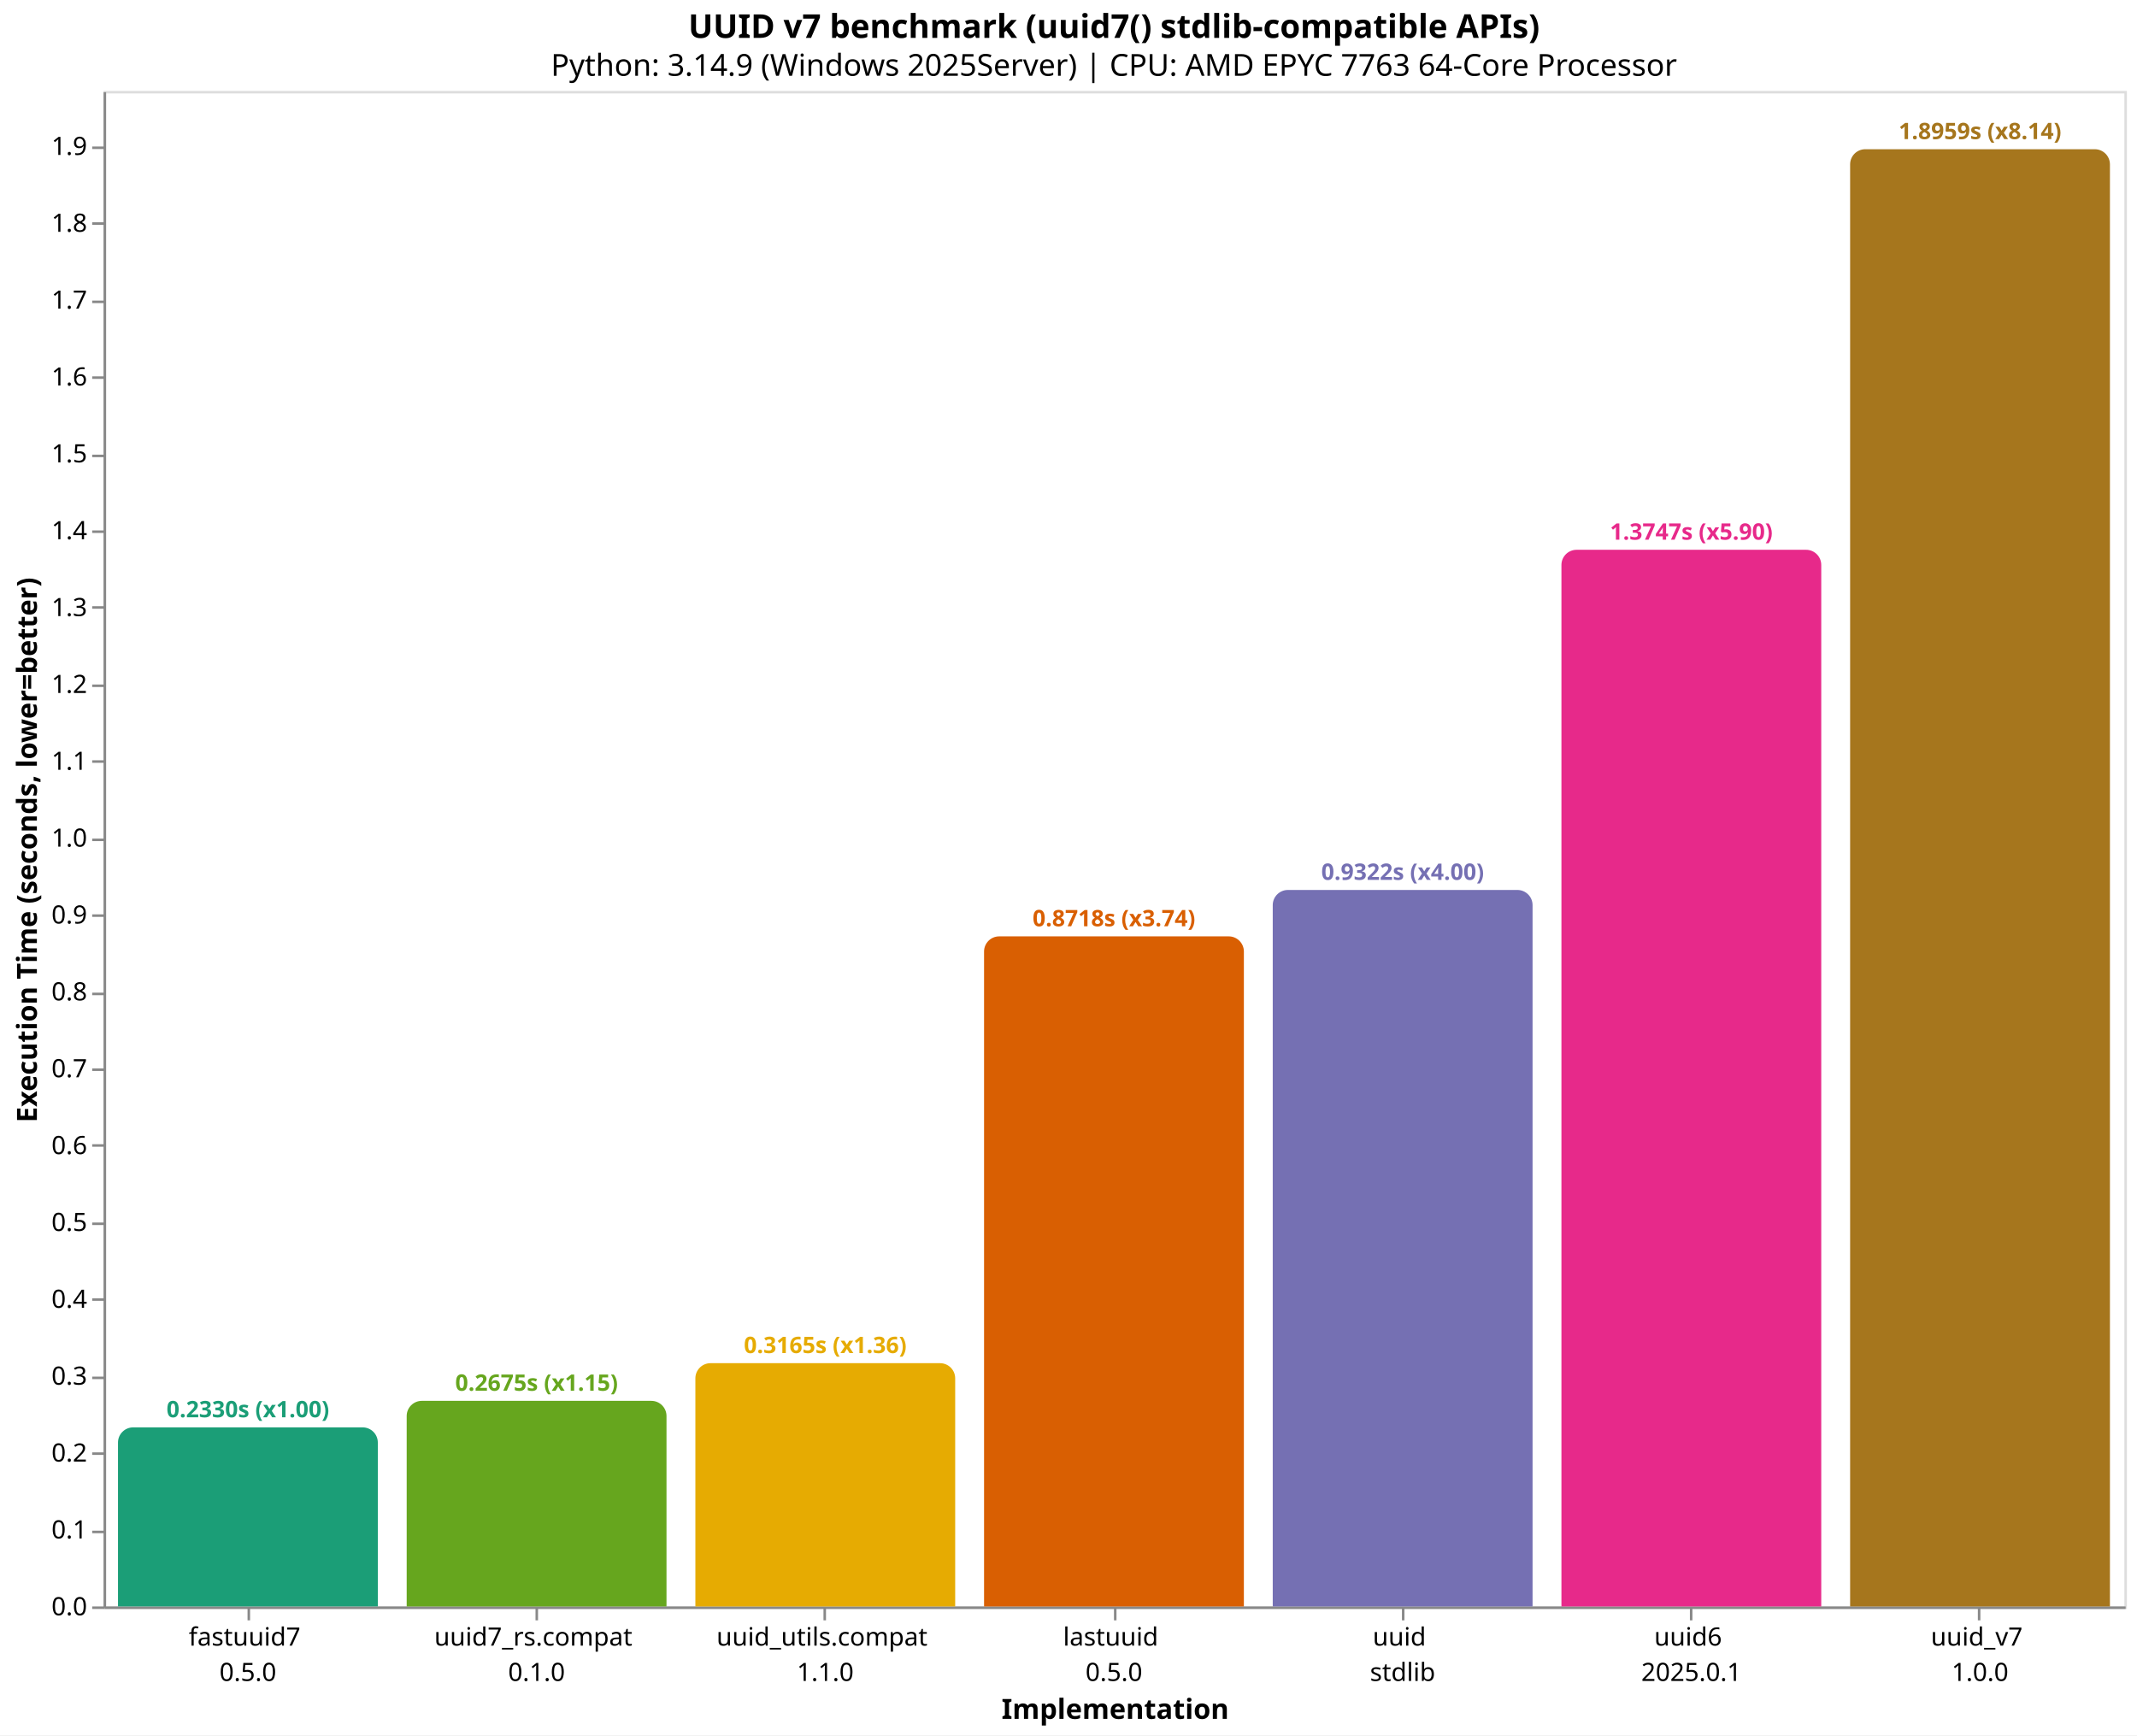
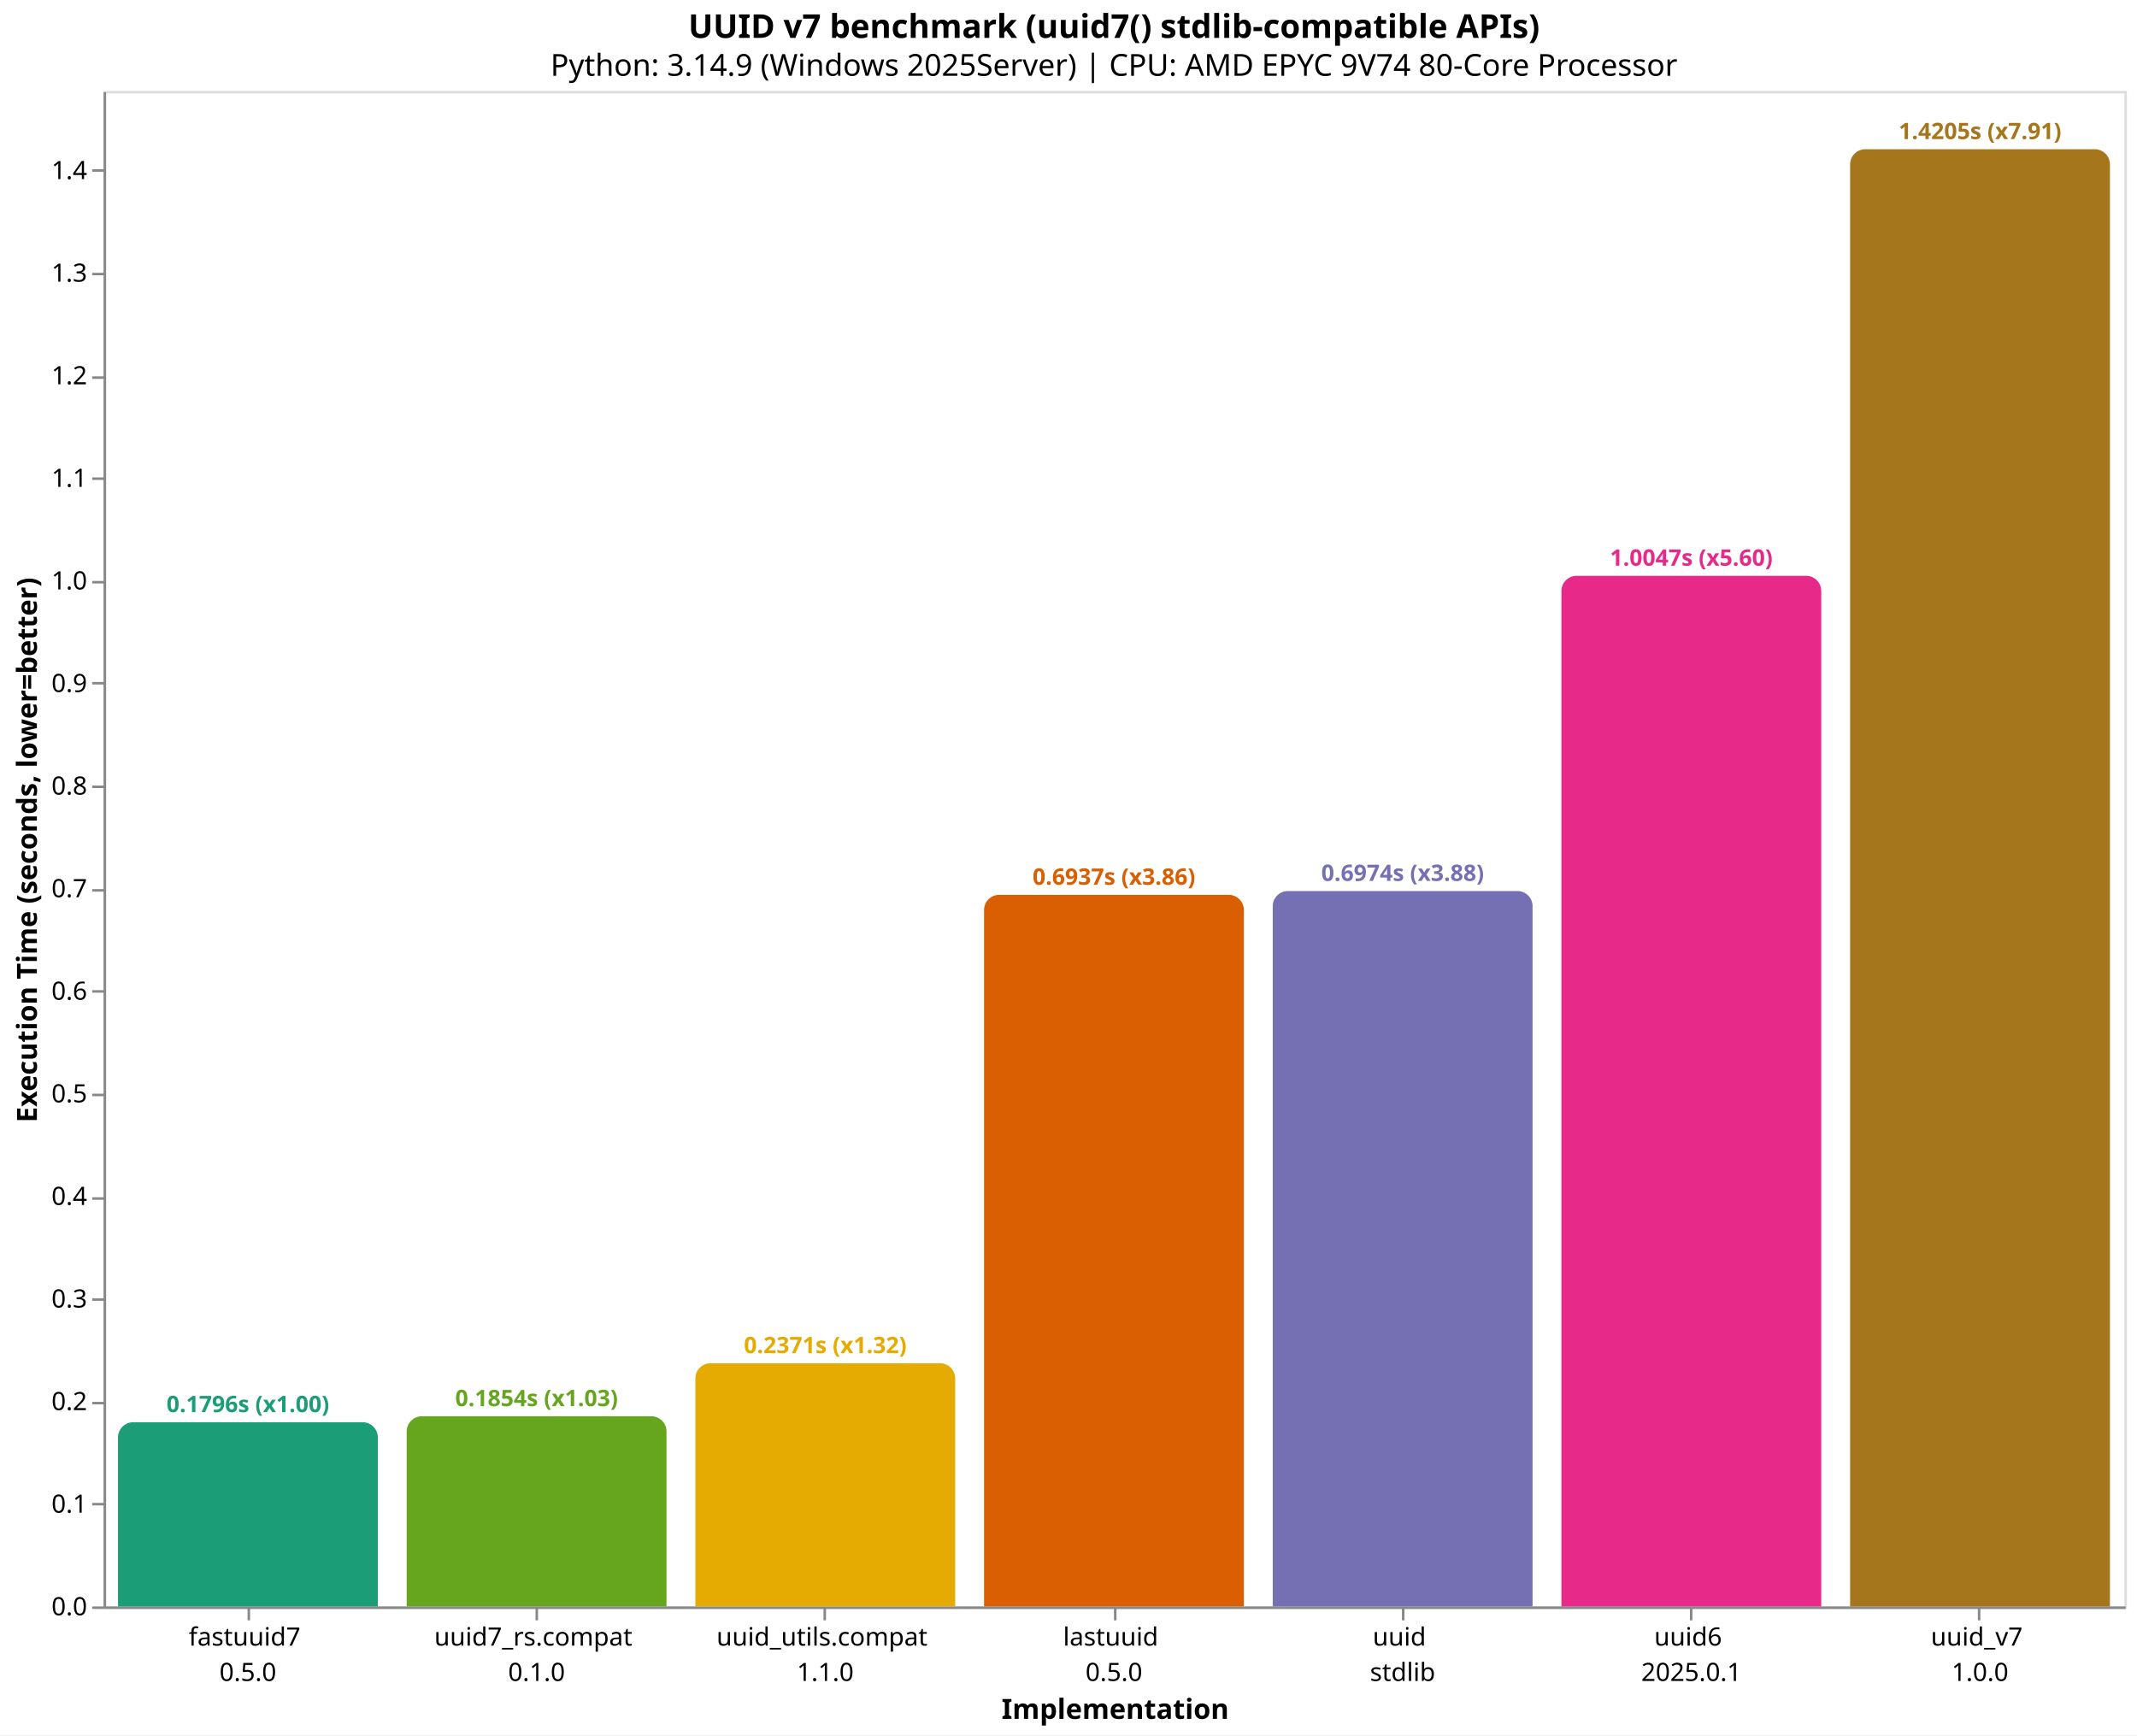
<svg xmlns="http://www.w3.org/2000/svg" version="1.1" class="marks" width="846" height="687" viewBox="0 0 846 687">
  <rect width="846" height="687" fill="white" />
  <g fill="none" stroke-miterlimit="10" transform="translate(41,36)">
    <g class="mark-group role-frame root" role="graphics-object" aria-roledescription="group mark container">
      <g transform="translate(0,0)">
        <path class="background" aria-hidden="true" d="M0.5,0.5h800v600h-800Z" stroke="#ddd" />
        <g>
          <g class="mark-group role-axis" role="graphics-symbol" aria-roledescription="axis" aria-label="X-axis titled 'Implementation' for a discrete scale with 7 values: fastuuid7&#10;0.5.0, uuid7_rs.compat&#10;0.1.0, uuid_utils.compat&#10;1.1.0, lastuuid&#10;0.5.0, uuid&#10;stdlib, uuid6&#10;2025.0.1, uuid_v7&#10;1.0.0">
            <g transform="translate(0.5,600.5)">
              <path class="background" aria-hidden="true" d="M0,0h0v0h0Z" pointer-events="none" />
              <g>
                <g class="mark-rule role-axis-tick" pointer-events="none">
                  <line transform="translate(57,0)" x2="0" y2="5" stroke="#888" stroke-width="1" opacity="1" />
                  <line transform="translate(171,0)" x2="0" y2="5" stroke="#888" stroke-width="1" opacity="1" />
                  <line transform="translate(285,0)" x2="0" y2="5" stroke="#888" stroke-width="1" opacity="1" />
                  <line transform="translate(400,0)" x2="0" y2="5" stroke="#888" stroke-width="1" opacity="1" />
                  <line transform="translate(514,0)" x2="0" y2="5" stroke="#888" stroke-width="1" opacity="1" />
                  <line transform="translate(628,0)" x2="0" y2="5" stroke="#888" stroke-width="1" opacity="1" />
                  <line transform="translate(742,0)" x2="0" y2="5" stroke="#888" stroke-width="1" opacity="1" />
                </g>
                <g class="mark-text role-axis-label" pointer-events="none">
                  <text text-anchor="middle" transform="translate(56.64286,15)" font-family="sans-serif" font-size="10px" fill="#000" opacity="1">
                    <tspan>fastuuid7</tspan>
                    <tspan x="0" dy="14">0.5.0</tspan>
                  </text>
                  <text text-anchor="middle" transform="translate(170.9286,15)" font-family="sans-serif" font-size="10px" fill="#000" opacity="1">
                    <tspan>uuid7_rs.compat</tspan>
                    <tspan x="0" dy="14">0.1.0</tspan>
                  </text>
                  <text text-anchor="middle" transform="translate(285.2143,15)" font-family="sans-serif" font-size="10px" fill="#000" opacity="1">
                    <tspan>uuid_utils.compat</tspan>
                    <tspan x="0" dy="14">1.1.0</tspan>
                  </text>
                  <text text-anchor="middle" transform="translate(399.5,15)" font-family="sans-serif" font-size="10px" fill="#000" opacity="1">
                    <tspan>lastuuid</tspan>
                    <tspan x="0" dy="14">0.5.0</tspan>
                  </text>
                  <text text-anchor="middle" transform="translate(513.7857,15)" font-family="sans-serif" font-size="10px" fill="#000" opacity="1">
                    <tspan>uuid</tspan>
                    <tspan x="0" dy="14">stdlib</tspan>
                  </text>
                  <text text-anchor="middle" transform="translate(628.0714,15)" font-family="sans-serif" font-size="10px" fill="#000" opacity="1">
                    <tspan>uuid6</tspan>
                    <tspan x="0" dy="14">2025.0.1</tspan>
                  </text>
                  <text text-anchor="middle" transform="translate(742.3571,15)" font-family="sans-serif" font-size="10px" fill="#000" opacity="1">
                    <tspan>uuid_v7</tspan>
                    <tspan x="0" dy="14">1.0.0</tspan>
                  </text>
                </g>
                <g class="mark-rule role-axis-domain" pointer-events="none">
                  <line transform="translate(0,0)" x2="800" y2="0" stroke="#888" stroke-width="1" opacity="1" />
                </g>
                <g class="mark-text role-axis-title" pointer-events="none">
                  <text text-anchor="middle" transform="translate(400,44)" font-family="sans-serif" font-size="11px" font-weight="bold" fill="#000" opacity="1">Implementation</text>
                </g>
              </g>
              <path class="foreground" aria-hidden="true" d="" pointer-events="none" display="none" />
            </g>
          </g>
-           <g class="mark-group role-axis" role="graphics-symbol" aria-roledescription="axis" aria-label="Y-axis titled 'Execution Time (seconds, lower=better)' for a linear scale with values from 0.0 to 2.0">
+           <g class="mark-group role-axis" role="graphics-symbol" aria-roledescription="axis" aria-label="Y-axis titled 'Execution Time (seconds, lower=better)' for a linear scale with values from 0.0 to 1.5">
            <g transform="translate(0.5,0.5)">
              <path class="background" aria-hidden="true" d="M0,0h0v0h0Z" pointer-events="none" />
              <g>
                <g class="mark-rule role-axis-tick" pointer-events="none">
                  <line transform="translate(0,600)" x2="-5" y2="0" stroke="#888" stroke-width="1" opacity="1" />
-                   <line transform="translate(0,570)" x2="-5" y2="0" stroke="#888" stroke-width="1" opacity="1" />
-                   <line transform="translate(0,539)" x2="-5" y2="0" stroke="#888" stroke-width="1" opacity="1" />
-                   <line transform="translate(0,509)" x2="-5" y2="0" stroke="#888" stroke-width="1" opacity="1" />
+                   <line transform="translate(0,559)" x2="-5" y2="0" stroke="#888" stroke-width="1" opacity="1" />
+                   <line transform="translate(0,519)" x2="-5" y2="0" stroke="#888" stroke-width="1" opacity="1" />
                  <line transform="translate(0,478)" x2="-5" y2="0" stroke="#888" stroke-width="1" opacity="1" />
-                   <line transform="translate(0,448)" x2="-5" y2="0" stroke="#888" stroke-width="1" opacity="1" />
-                   <line transform="translate(0,417)" x2="-5" y2="0" stroke="#888" stroke-width="1" opacity="1" />
-                   <line transform="translate(0,387)" x2="-5" y2="0" stroke="#888" stroke-width="1" opacity="1" />
-                   <line transform="translate(0,357)" x2="-5" y2="0" stroke="#888" stroke-width="1" opacity="1" />
-                   <line transform="translate(0,326)" x2="-5" y2="0" stroke="#888" stroke-width="1" opacity="1" />
-                   <line transform="translate(0,296)" x2="-5" y2="0" stroke="#888" stroke-width="1" opacity="1" />
-                   <line transform="translate(0,265)" x2="-5" y2="0" stroke="#888" stroke-width="1" opacity="1" />
-                   <line transform="translate(0,235)" x2="-5" y2="0" stroke="#888" stroke-width="1" opacity="1" />
-                   <line transform="translate(0,204)" x2="-5" y2="0" stroke="#888" stroke-width="1" opacity="1" />
-                   <line transform="translate(0,174)" x2="-5" y2="0" stroke="#888" stroke-width="1" opacity="1" />
-                   <line transform="translate(0,144)" x2="-5" y2="0" stroke="#888" stroke-width="1" opacity="1" />
+                   <line transform="translate(0,438)" x2="-5" y2="0" stroke="#888" stroke-width="1" opacity="1" />
+                   <line transform="translate(0,397)" x2="-5" y2="0" stroke="#888" stroke-width="1" opacity="1" />
+                   <line transform="translate(0,356)" x2="-5" y2="0" stroke="#888" stroke-width="1" opacity="1" />
+                   <line transform="translate(0,316)" x2="-5" y2="0" stroke="#888" stroke-width="1" opacity="1" />
+                   <line transform="translate(0,275)" x2="-5" y2="0" stroke="#888" stroke-width="1" opacity="1" />
+                   <line transform="translate(0,234)" x2="-5" y2="0" stroke="#888" stroke-width="1" opacity="1" />
+                   <line transform="translate(0,194)" x2="-5" y2="0" stroke="#888" stroke-width="1" opacity="1" />
+                   <line transform="translate(0,153)" x2="-5" y2="0" stroke="#888" stroke-width="1" opacity="1" />
                  <line transform="translate(0,113)" x2="-5" y2="0" stroke="#888" stroke-width="1" opacity="1" />
-                   <line transform="translate(0,83)" x2="-5" y2="0" stroke="#888" stroke-width="1" opacity="1" />
-                   <line transform="translate(0,52)" x2="-5" y2="0" stroke="#888" stroke-width="1" opacity="1" />
-                   <line transform="translate(0,22)" x2="-5" y2="0" stroke="#888" stroke-width="1" opacity="1" />
+                   <line transform="translate(0,72)" x2="-5" y2="0" stroke="#888" stroke-width="1" opacity="1" />
+                   <line transform="translate(0,31)" x2="-5" y2="0" stroke="#888" stroke-width="1" opacity="1" />
                </g>
                <g class="mark-text role-axis-label" pointer-events="none">
                  <text text-anchor="end" transform="translate(-7,603)" font-family="sans-serif" font-size="10px" fill="#000" opacity="1">0.0</text>
-                   <text text-anchor="end" transform="translate(-7,572.5701)" font-family="sans-serif" font-size="10px" fill="#000" opacity="1">0.1</text>
-                   <text text-anchor="end" transform="translate(-7,542.1403)" font-family="sans-serif" font-size="10px" fill="#000" opacity="1">0.2</text>
-                   <text text-anchor="end" transform="translate(-7,511.7104)" font-family="sans-serif" font-size="10px" fill="#000" opacity="1">0.3</text>
-                   <text text-anchor="end" transform="translate(-7,481.2806)" font-family="sans-serif" font-size="10px" fill="#000" opacity="1">0.4</text>
-                   <text text-anchor="end" transform="translate(-7,450.8507)" font-family="sans-serif" font-size="10px" fill="#000" opacity="1">0.5</text>
-                   <text text-anchor="end" transform="translate(-7,420.4209)" font-family="sans-serif" font-size="10px" fill="#000" opacity="1">0.6</text>
-                   <text text-anchor="end" transform="translate(-7,389.991)" font-family="sans-serif" font-size="10px" fill="#000" opacity="1">0.7</text>
-                   <text text-anchor="end" transform="translate(-7,359.5612)" font-family="sans-serif" font-size="10px" fill="#000" opacity="1">0.8</text>
-                   <text text-anchor="end" transform="translate(-7,329.1313)" font-family="sans-serif" font-size="10px" fill="#000" opacity="1">0.9</text>
-                   <text text-anchor="end" transform="translate(-7,298.7015)" font-family="sans-serif" font-size="10px" fill="#000" opacity="1">1.0</text>
-                   <text text-anchor="end" transform="translate(-7,268.2716)" font-family="sans-serif" font-size="10px" fill="#000" opacity="1">1.1</text>
-                   <text text-anchor="end" transform="translate(-7,237.8418)" font-family="sans-serif" font-size="10px" fill="#000" opacity="1">1.2</text>
-                   <text text-anchor="end" transform="translate(-7,207.4119)" font-family="sans-serif" font-size="10px" fill="#000" opacity="1">1.3</text>
-                   <text text-anchor="end" transform="translate(-7,176.9821)" font-family="sans-serif" font-size="10px" fill="#000" opacity="1">1.4</text>
-                   <text text-anchor="end" transform="translate(-7,146.5522)" font-family="sans-serif" font-size="10px" fill="#000" opacity="1">1.5</text>
-                   <text text-anchor="end" transform="translate(-7,116.1224)" font-family="sans-serif" font-size="10px" fill="#000" opacity="1">1.6</text>
-                   <text text-anchor="end" transform="translate(-7,85.6925)" font-family="sans-serif" font-size="10px" fill="#000" opacity="1">1.7</text>
-                   <text text-anchor="end" transform="translate(-7,55.26265)" font-family="sans-serif" font-size="10px" fill="#000" opacity="1">1.8</text>
-                   <text text-anchor="end" transform="translate(-7,24.8328)" font-family="sans-serif" font-size="10px" fill="#000" opacity="1">1.9</text>
+                   <text text-anchor="end" transform="translate(-7,562.3863)" font-family="sans-serif" font-size="10px" fill="#000" opacity="1">0.1</text>
+                   <text text-anchor="end" transform="translate(-7,521.7727)" font-family="sans-serif" font-size="10px" fill="#000" opacity="1">0.2</text>
+                   <text text-anchor="end" transform="translate(-7,481.159)" font-family="sans-serif" font-size="10px" fill="#000" opacity="1">0.3</text>
+                   <text text-anchor="end" transform="translate(-7,440.5454)" font-family="sans-serif" font-size="10px" fill="#000" opacity="1">0.4</text>
+                   <text text-anchor="end" transform="translate(-7,399.9317)" font-family="sans-serif" font-size="10px" fill="#000" opacity="1">0.5</text>
+                   <text text-anchor="end" transform="translate(-7,359.3181)" font-family="sans-serif" font-size="10px" fill="#000" opacity="1">0.6</text>
+                   <text text-anchor="end" transform="translate(-7,318.7044)" font-family="sans-serif" font-size="10px" fill="#000" opacity="1">0.7</text>
+                   <text text-anchor="end" transform="translate(-7,278.0908)" font-family="sans-serif" font-size="10px" fill="#000" opacity="1">0.8</text>
+                   <text text-anchor="end" transform="translate(-7,237.4771)" font-family="sans-serif" font-size="10px" fill="#000" opacity="1">0.9</text>
+                   <text text-anchor="end" transform="translate(-7,196.8635)" font-family="sans-serif" font-size="10px" fill="#000" opacity="1">1.0</text>
+                   <text text-anchor="end" transform="translate(-7,156.2498)" font-family="sans-serif" font-size="10px" fill="#000" opacity="1">1.1</text>
+                   <text text-anchor="end" transform="translate(-7,115.6362)" font-family="sans-serif" font-size="10px" fill="#000" opacity="1">1.2</text>
+                   <text text-anchor="end" transform="translate(-7,75.02255)" font-family="sans-serif" font-size="10px" fill="#000" opacity="1">1.3</text>
+                   <text text-anchor="end" transform="translate(-7,34.40889)" font-family="sans-serif" font-size="10px" fill="#000" opacity="1">1.4</text>
                </g>
                <g class="mark-rule role-axis-domain" pointer-events="none">
                  <line transform="translate(0,600)" x2="0" y2="-600" stroke="#888" stroke-width="1" opacity="1" />
                </g>
                <g class="mark-text role-axis-title" pointer-events="none">
                  <text text-anchor="middle" transform="translate(-24.90137,300) rotate(-90) translate(0,-2)" font-family="sans-serif" font-size="11px" font-weight="bold" fill="#000" opacity="1">Execution Time (seconds, lower=better)</text>
                </g>
              </g>
              <path class="foreground" aria-hidden="true" d="" pointer-events="none" display="none" />
            </g>
          </g>
          <g class="mark-group role-scope" role="graphics-object" aria-roledescription="group mark container">
-             <g transform="translate(5.714286,529.1046)">
-               <path class="background" aria-hidden="true" d="M6,0L96.857,0C100.169,0,102.857,2.689,102.857,6L102.857,70.895C102.857,70.895,102.857,70.895,102.857,70.895L0,70.895C0,70.895,0,70.895,0,70.895L0,6C0,2.689,2.689,0,6,0Z" />
+             <g transform="translate(5.714286,527.0721)">
+               <path class="background" aria-hidden="true" d="M6,0L96.857,0C100.169,0,102.857,2.689,102.857,6L102.857,72.928C102.857,72.928,102.857,72.928,102.857,72.928L0,72.928C0,72.928,0,72.928,0,72.928L0,6C0,2.689,2.689,0,6,0Z" />
              <g clip-path="url(#clip10)">
                <g class="mark-group role-scope" role="graphics-object" aria-roledescription="group mark container">
-                   <g transform="translate(0,-529.1046)">
-                     <path class="background" aria-hidden="true" d="M0,0h102.857v0h-102.857Z" />
-                     <g>
-                       <g class="mark-rect role-mark layer_0_marks" role="graphics-object" aria-roledescription="rect mark container">
-                         <path aria-label="Implementation: fastuuid7&#10;0.5.0; Execution Time (seconds, lower=better): 0.2329798; implementation: fastuuid7; Execution Time (s): 0.2330; Slowdown: 1.00" role="graphics-symbol" aria-roledescription="bar" d="M0,529.105h102.857v70.895h-102.857Z" fill="#1b9e77" />
-                       </g>
-                     </g>
-                     <path class="foreground" aria-hidden="true" d="" display="none" />
-                   </g>
-                 </g>
-               </g>
-               <path class="foreground" aria-hidden="true" d="" display="none" />
-             </g>
-             <g transform="translate(120,518.6035)">
-               <path class="background" aria-hidden="true" d="M6,0L96.857,0C100.169,0,102.857,2.689,102.857,6L102.857,81.397C102.857,81.397,102.857,81.397,102.857,81.397L0,81.397C0,81.397,0,81.397,0,81.397L0,6C0,2.689,2.689,0,6,0Z" />
+                   <g transform="translate(0,-527.0721)">
+                     <path class="background" aria-hidden="true" d="M0,0h102.857v0h-102.857Z" />
+                     <g>
+                       <g class="mark-rect role-mark layer_0_marks" role="graphics-object" aria-roledescription="rect mark container">
+                         <path aria-label="Implementation: fastuuid7&#10;0.5.0; Execution Time (seconds, lower=better): 0.1795649; implementation: fastuuid7; Execution Time (s): 0.1796; Slowdown: 1.00" role="graphics-symbol" aria-roledescription="bar" d="M0,527.072h102.857v72.928h-102.857Z" fill="#1b9e77" />
+                       </g>
+                     </g>
+                     <path class="foreground" aria-hidden="true" d="" display="none" />
+                   </g>
+                 </g>
+               </g>
+               <path class="foreground" aria-hidden="true" d="" display="none" />
+             </g>
+             <g transform="translate(120,524.7033)">
+               <path class="background" aria-hidden="true" d="M6,0L96.857,0C100.169,0,102.857,2.689,102.857,6L102.857,75.297C102.857,75.297,102.857,75.297,102.857,75.297L0,75.297C0,75.297,0,75.297,0,75.297L0,6C0,2.689,2.689,0,6,0Z" />
              <g clip-path="url(#clip11)">
                <g class="mark-group role-scope" role="graphics-object" aria-roledescription="group mark container">
-                   <g transform="translate(0,-518.6035)">
-                     <path class="background" aria-hidden="true" d="M0,0h102.857v0h-102.857Z" />
-                     <g>
-                       <g class="mark-rect role-mark layer_0_marks" role="graphics-object" aria-roledescription="rect mark container">
-                         <path aria-label="Implementation: uuid7_rs.compat&#10;0.1.0; Execution Time (seconds, lower=better): 0.267489; implementation: uuid7_rs.compat; Execution Time (s): 0.2675; Slowdown: 1.15" role="graphics-symbol" aria-roledescription="bar" d="M0,518.603h102.857v81.397h-102.857Z" fill="#66a61e" />
-                       </g>
-                     </g>
-                     <path class="foreground" aria-hidden="true" d="" display="none" />
-                   </g>
-                 </g>
-               </g>
-               <path class="foreground" aria-hidden="true" d="" display="none" />
-             </g>
-             <g transform="translate(234.2857,503.6878)">
-               <path class="background" aria-hidden="true" d="M6,0L96.857,0C100.169,0,102.857,2.689,102.857,6L102.857,96.312C102.857,96.312,102.857,96.312,102.857,96.312L0,96.312C0,96.312,0,96.312,0,96.312L0,6C0,2.689,2.689,0,6,0Z" />
+                   <g transform="translate(0,-524.7033)">
+                     <path class="background" aria-hidden="true" d="M0,0h102.857v0h-102.857Z" />
+                     <g>
+                       <g class="mark-rect role-mark layer_0_marks" role="graphics-object" aria-roledescription="rect mark container">
+                         <path aria-label="Implementation: uuid7_rs.compat&#10;0.1.0; Execution Time (seconds, lower=better): 0.1853975; implementation: uuid7_rs.compat; Execution Time (s): 0.1854; Slowdown: 1.03" role="graphics-symbol" aria-roledescription="bar" d="M0,524.703h102.857v75.297h-102.857Z" fill="#66a61e" />
+                       </g>
+                     </g>
+                     <path class="foreground" aria-hidden="true" d="" display="none" />
+                   </g>
+                 </g>
+               </g>
+               <path class="foreground" aria-hidden="true" d="" display="none" />
+             </g>
+             <g transform="translate(234.2857,503.7161)">
+               <path class="background" aria-hidden="true" d="M6,0L96.857,0C100.169,0,102.857,2.689,102.857,6L102.857,96.284C102.857,96.284,102.857,96.284,102.857,96.284L0,96.284C0,96.284,0,96.284,0,96.284L0,6C0,2.689,2.689,0,6,0Z" />
              <g clip-path="url(#clip12)">
                <g class="mark-group role-scope" role="graphics-object" aria-roledescription="group mark container">
-                   <g transform="translate(0,-503.6878)">
-                     <path class="background" aria-hidden="true" d="M0,0h102.857v0h-102.857Z" />
-                     <g>
-                       <g class="mark-rect role-mark layer_0_marks" role="graphics-object" aria-roledescription="rect mark container">
-                         <path aria-label="Implementation: uuid_utils.compat&#10;1.1.0; Execution Time (seconds, lower=better): 0.3165058; implementation: uuid_utils.compat; Execution Time (s): 0.3165; Slowdown: 1.36" role="graphics-symbol" aria-roledescription="bar" d="M0,503.688h102.857v96.312h-102.857Z" fill="#e6ab02" />
-                       </g>
-                     </g>
-                     <path class="foreground" aria-hidden="true" d="" display="none" />
-                   </g>
-                 </g>
-               </g>
-               <path class="foreground" aria-hidden="true" d="" display="none" />
-             </g>
-             <g transform="translate(348.5714,334.713)">
-               <path class="background" aria-hidden="true" d="M6,0L96.857,0C100.169,0,102.857,2.689,102.857,6L102.857,265.287C102.857,265.287,102.857,265.287,102.857,265.287L0,265.287C0,265.287,0,265.287,0,265.287L0,6C0,2.689,2.689,0,6,0Z" />
+                   <g transform="translate(0,-503.7161)">
+                     <path class="background" aria-hidden="true" d="M0,0h102.857v0h-102.857Z" />
+                     <g>
+                       <g class="mark-rect role-mark layer_0_marks" role="graphics-object" aria-roledescription="rect mark container">
+                         <path aria-label="Implementation: uuid_utils.compat&#10;1.1.0; Execution Time (seconds, lower=better): 0.2370728; implementation: uuid_utils.compat; Execution Time (s): 0.2371; Slowdown: 1.32" role="graphics-symbol" aria-roledescription="bar" d="M0,503.716h102.857v96.284h-102.857Z" fill="#e6ab02" />
+                       </g>
+                     </g>
+                     <path class="foreground" aria-hidden="true" d="" display="none" />
+                   </g>
+                 </g>
+               </g>
+               <path class="foreground" aria-hidden="true" d="" display="none" />
+             </g>
+             <g transform="translate(348.5714,318.2716)">
+               <path class="background" aria-hidden="true" d="M6,0L96.857,0C100.169,0,102.857,2.689,102.857,6L102.857,281.728C102.857,281.728,102.857,281.728,102.857,281.728L0,281.728C0,281.728,0,281.728,0,281.728L0,6C0,2.689,2.689,0,6,0Z" />
              <g clip-path="url(#clip13)">
                <g class="mark-group role-scope" role="graphics-object" aria-roledescription="group mark container">
-                   <g transform="translate(0,-334.713)">
-                     <path class="background" aria-hidden="true" d="M0,0h102.857v0h-102.857Z" />
-                     <g>
-                       <g class="mark-rect role-mark layer_0_marks" role="graphics-object" aria-roledescription="rect mark container">
-                         <path aria-label="Implementation: lastuuid&#10;0.5.0; Execution Time (seconds, lower=better): 0.8717984; implementation: lastuuid; Execution Time (s): 0.8718; Slowdown: 3.74" role="graphics-symbol" aria-roledescription="bar" d="M0,334.713h102.857v265.287h-102.857Z" fill="#d95f02" />
-                       </g>
-                     </g>
-                     <path class="foreground" aria-hidden="true" d="" display="none" />
-                   </g>
-                 </g>
-               </g>
-               <path class="foreground" aria-hidden="true" d="" display="none" />
-             </g>
-             <g transform="translate(462.8571,316.3405)">
-               <path class="background" aria-hidden="true" d="M6,0L96.857,0C100.169,0,102.857,2.689,102.857,6L102.857,283.66C102.857,283.66,102.857,283.66,102.857,283.66L0,283.66C0,283.66,0,283.66,0,283.66L0,6C0,2.689,2.689,0,6,0Z" />
+                   <g transform="translate(0,-318.2716)">
+                     <path class="background" aria-hidden="true" d="M0,0h102.857v0h-102.857Z" />
+                     <g>
+                       <g class="mark-rect role-mark layer_0_marks" role="graphics-object" aria-roledescription="rect mark container">
+                         <path aria-label="Implementation: lastuuid&#10;0.5.0; Execution Time (seconds, lower=better): 0.693679; implementation: lastuuid; Execution Time (s): 0.6937; Slowdown: 3.86" role="graphics-symbol" aria-roledescription="bar" d="M0,318.272h102.857v281.728h-102.857Z" fill="#d95f02" />
+                       </g>
+                     </g>
+                     <path class="foreground" aria-hidden="true" d="" display="none" />
+                   </g>
+                 </g>
+               </g>
+               <path class="foreground" aria-hidden="true" d="" display="none" />
+             </g>
+             <g transform="translate(462.8571,316.7601)">
+               <path class="background" aria-hidden="true" d="M6,0L96.857,0C100.169,0,102.857,2.689,102.857,6L102.857,283.24C102.857,283.24,102.857,283.24,102.857,283.24L0,283.24C0,283.24,0,283.24,0,283.24L0,6C0,2.689,2.689,0,6,0Z" />
              <g clip-path="url(#clip14)">
                <g class="mark-group role-scope" role="graphics-object" aria-roledescription="group mark container">
-                   <g transform="translate(0,-316.3405)">
-                     <path class="background" aria-hidden="true" d="M0,0h102.857v0h-102.857Z" />
-                     <g>
-                       <g class="mark-rect role-mark layer_0_marks" role="graphics-object" aria-roledescription="rect mark container">
-                         <path aria-label="Implementation: uuid&#10;stdlib; Execution Time (seconds, lower=better): 0.9321751; implementation: uuid; Execution Time (s): 0.9322; Slowdown: 4.00" role="graphics-symbol" aria-roledescription="bar" d="M0,316.34h102.857v283.66h-102.857Z" fill="#7570b3" />
-                       </g>
-                     </g>
-                     <path class="foreground" aria-hidden="true" d="" display="none" />
-                   </g>
-                 </g>
-               </g>
-               <path class="foreground" aria-hidden="true" d="" display="none" />
-             </g>
-             <g transform="translate(577.1429,181.6657)">
-               <path class="background" aria-hidden="true" d="M6,0L96.857,0C100.169,0,102.857,2.689,102.857,6L102.857,418.334C102.857,418.334,102.857,418.334,102.857,418.334L0,418.334C0,418.334,0,418.334,0,418.334L0,6C0,2.689,2.689,0,6,0Z" />
+                   <g transform="translate(0,-316.7601)">
+                     <path class="background" aria-hidden="true" d="M0,0h102.857v0h-102.857Z" />
+                     <g>
+                       <g class="mark-rect role-mark layer_0_marks" role="graphics-object" aria-roledescription="rect mark container">
+                         <path aria-label="Implementation: uuid&#10;stdlib; Execution Time (seconds, lower=better): 0.6974008; implementation: uuid; Execution Time (s): 0.6974; Slowdown: 3.88" role="graphics-symbol" aria-roledescription="bar" d="M0,316.76h102.857v283.24h-102.857Z" fill="#7570b3" />
+                       </g>
+                     </g>
+                     <path class="foreground" aria-hidden="true" d="" display="none" />
+                   </g>
+                 </g>
+               </g>
+               <path class="foreground" aria-hidden="true" d="" display="none" />
+             </g>
+             <g transform="translate(577.1429,191.9651)">
+               <path class="background" aria-hidden="true" d="M6,0L96.857,0C100.169,0,102.857,2.689,102.857,6L102.857,408.035C102.857,408.035,102.857,408.035,102.857,408.035L0,408.035C0,408.035,0,408.035,0,408.035L0,6C0,2.689,2.689,0,6,0Z" />
              <g clip-path="url(#clip15)">
                <g class="mark-group role-scope" role="graphics-object" aria-roledescription="group mark container">
-                   <g transform="translate(0,-181.6657)">
-                     <path class="background" aria-hidden="true" d="M0,0h102.857v0h-102.857Z" />
-                     <g>
-                       <g class="mark-rect role-mark layer_0_marks" role="graphics-object" aria-roledescription="rect mark container">
-                         <path aria-label="Implementation: uuid6&#10;2025.0.1; Execution Time (seconds, lower=better): 1.3747498; implementation: uuid6; Execution Time (s): 1.3747; Slowdown: 5.90" role="graphics-symbol" aria-roledescription="bar" d="M0,181.666h102.857v418.334h-102.857Z" fill="#e7298a" />
+                   <g transform="translate(0,-191.9651)">
+                     <path class="background" aria-hidden="true" d="M0,0h102.857v0h-102.857Z" />
+                     <g>
+                       <g class="mark-rect role-mark layer_0_marks" role="graphics-object" aria-roledescription="rect mark container">
+                         <path aria-label="Implementation: uuid6&#10;2025.0.1; Execution Time (seconds, lower=better): 1.0046744; implementation: uuid6; Execution Time (s): 1.0047; Slowdown: 5.60" role="graphics-symbol" aria-roledescription="bar" d="M0,191.965h102.857v408.035h-102.857Z" fill="#e7298a" />
                      </g>
                    </g>
                    <path class="foreground" aria-hidden="true" d="" display="none" />
                  </g>
                </g>
              </g>
              <path class="foreground" aria-hidden="true" d="" display="none" />
            </g>
            <g transform="translate(691.4286,23.07692)">
              <path class="background" aria-hidden="true" d="M6,0L96.857,0C100.169,0,102.857,2.689,102.857,6L102.857,576.923C102.857,576.923,102.857,576.923,102.857,576.923L0,576.923C0,576.923,0,576.923,0,576.923L0,6C0,2.689,2.689,0,6,0Z" />
              <g clip-path="url(#clip16)">
                <g class="mark-group role-scope" role="graphics-object" aria-roledescription="group mark container">
                  <g transform="translate(0,-23.07692)">
                    <path class="background" aria-hidden="true" d="M0,0h102.857v0h-102.857Z" />
                    <g>
                      <g class="mark-rect role-mark layer_0_marks" role="graphics-object" aria-roledescription="rect mark container">
-                         <path aria-label="Implementation: uuid_v7&#10;1.0.0; Execution Time (seconds, lower=better): 1.8959115; implementation: uuid_v7; Execution Time (s): 1.8959; Slowdown: 8.14" role="graphics-symbol" aria-roledescription="bar" d="M0,23.077h102.857v576.923h-102.857Z" fill="#a6761d" />
+                         <path aria-label="Implementation: uuid_v7&#10;1.0.0; Execution Time (seconds, lower=better): 1.4205152; implementation: uuid_v7; Execution Time (s): 1.4205; Slowdown: 7.91" role="graphics-symbol" aria-roledescription="bar" d="M0,23.077h102.857v576.923h-102.857Z" fill="#a6761d" />
                      </g>
                    </g>
                    <path class="foreground" aria-hidden="true" d="" display="none" />
                  </g>
                </g>
              </g>
              <path class="foreground" aria-hidden="true" d="" display="none" />
            </g>
          </g>
          <g class="mark-text role-mark layer_1_marks" role="graphics-object" aria-roledescription="text mark container">
-             <text aria-label="Implementation: fastuuid7&#10;0.5.0; Execution Time (seconds, lower=better): 0.2329798; implementation: fastuuid7; label: 0.2330s (x1.00); Execution Time (s): 0.2330; Slowdown: 1.00" role="graphics-symbol" aria-roledescription="text mark" text-anchor="middle" transform="translate(57.14286,525.1046)" font-family="sans-serif" font-size="9px" font-weight="bold" fill="#1b9e77">0.2330s (x1.00)</text>
-             <text aria-label="Implementation: uuid7_rs.compat&#10;0.1.0; Execution Time (seconds, lower=better): 0.267489; implementation: uuid7_rs.compat; label: 0.2675s (x1.15); Execution Time (s): 0.2675; Slowdown: 1.15" role="graphics-symbol" aria-roledescription="text mark" text-anchor="middle" transform="translate(171.4286,514.6035)" font-family="sans-serif" font-size="9px" font-weight="bold" fill="#66a61e">0.2675s (x1.15)</text>
-             <text aria-label="Implementation: uuid_utils.compat&#10;1.1.0; Execution Time (seconds, lower=better): 0.3165058; implementation: uuid_utils.compat; label: 0.3165s (x1.36); Execution Time (s): 0.3165; Slowdown: 1.36" role="graphics-symbol" aria-roledescription="text mark" text-anchor="middle" transform="translate(285.7143,499.6878)" font-family="sans-serif" font-size="9px" font-weight="bold" fill="#e6ab02">0.3165s (x1.36)</text>
-             <text aria-label="Implementation: lastuuid&#10;0.5.0; Execution Time (seconds, lower=better): 0.8717984; implementation: lastuuid; label: 0.8718s (x3.74); Execution Time (s): 0.8718; Slowdown: 3.74" role="graphics-symbol" aria-roledescription="text mark" text-anchor="middle" transform="translate(400,330.713)" font-family="sans-serif" font-size="9px" font-weight="bold" fill="#d95f02">0.8718s (x3.74)</text>
-             <text aria-label="Implementation: uuid&#10;stdlib; Execution Time (seconds, lower=better): 0.9321751; implementation: uuid; label: 0.9322s (x4.00); Execution Time (s): 0.9322; Slowdown: 4.00" role="graphics-symbol" aria-roledescription="text mark" text-anchor="middle" transform="translate(514.2857,312.3405)" font-family="sans-serif" font-size="9px" font-weight="bold" fill="#7570b3">0.9322s (x4.00)</text>
-             <text aria-label="Implementation: uuid6&#10;2025.0.1; Execution Time (seconds, lower=better): 1.3747498; implementation: uuid6; label: 1.3747s (x5.90); Execution Time (s): 1.3747; Slowdown: 5.90" role="graphics-symbol" aria-roledescription="text mark" text-anchor="middle" transform="translate(628.5714,177.6657)" font-family="sans-serif" font-size="9px" font-weight="bold" fill="#e7298a">1.3747s (x5.90)</text>
-             <text aria-label="Implementation: uuid_v7&#10;1.0.0; Execution Time (seconds, lower=better): 1.8959115; implementation: uuid_v7; label: 1.8959s (x8.14); Execution Time (s): 1.8959; Slowdown: 8.14" role="graphics-symbol" aria-roledescription="text mark" text-anchor="middle" transform="translate(742.8571,19.07692)" font-family="sans-serif" font-size="9px" font-weight="bold" fill="#a6761d">1.8959s (x8.14)</text>
+             <text aria-label="Implementation: fastuuid7&#10;0.5.0; Execution Time (seconds, lower=better): 0.1795649; implementation: fastuuid7; label: 0.1796s (x1.00); Execution Time (s): 0.1796; Slowdown: 1.00" role="graphics-symbol" aria-roledescription="text mark" text-anchor="middle" transform="translate(57.14286,523.0721)" font-family="sans-serif" font-size="9px" font-weight="bold" fill="#1b9e77">0.1796s (x1.00)</text>
+             <text aria-label="Implementation: uuid7_rs.compat&#10;0.1.0; Execution Time (seconds, lower=better): 0.1853975; implementation: uuid7_rs.compat; label: 0.1854s (x1.03); Execution Time (s): 0.1854; Slowdown: 1.03" role="graphics-symbol" aria-roledescription="text mark" text-anchor="middle" transform="translate(171.4286,520.7033)" font-family="sans-serif" font-size="9px" font-weight="bold" fill="#66a61e">0.1854s (x1.03)</text>
+             <text aria-label="Implementation: uuid_utils.compat&#10;1.1.0; Execution Time (seconds, lower=better): 0.2370728; implementation: uuid_utils.compat; label: 0.2371s (x1.32); Execution Time (s): 0.2371; Slowdown: 1.32" role="graphics-symbol" aria-roledescription="text mark" text-anchor="middle" transform="translate(285.7143,499.7161)" font-family="sans-serif" font-size="9px" font-weight="bold" fill="#e6ab02">0.2371s (x1.32)</text>
+             <text aria-label="Implementation: lastuuid&#10;0.5.0; Execution Time (seconds, lower=better): 0.693679; implementation: lastuuid; label: 0.6937s (x3.86); Execution Time (s): 0.6937; Slowdown: 3.86" role="graphics-symbol" aria-roledescription="text mark" text-anchor="middle" transform="translate(400,314.2716)" font-family="sans-serif" font-size="9px" font-weight="bold" fill="#d95f02">0.6937s (x3.86)</text>
+             <text aria-label="Implementation: uuid&#10;stdlib; Execution Time (seconds, lower=better): 0.6974008; implementation: uuid; label: 0.6974s (x3.88); Execution Time (s): 0.6974; Slowdown: 3.88" role="graphics-symbol" aria-roledescription="text mark" text-anchor="middle" transform="translate(514.2857,312.7601)" font-family="sans-serif" font-size="9px" font-weight="bold" fill="#7570b3">0.6974s (x3.88)</text>
+             <text aria-label="Implementation: uuid6&#10;2025.0.1; Execution Time (seconds, lower=better): 1.0046744; implementation: uuid6; label: 1.0047s (x5.60); Execution Time (s): 1.0047; Slowdown: 5.60" role="graphics-symbol" aria-roledescription="text mark" text-anchor="middle" transform="translate(628.5714,187.9651)" font-family="sans-serif" font-size="9px" font-weight="bold" fill="#e7298a">1.0047s (x5.60)</text>
+             <text aria-label="Implementation: uuid_v7&#10;1.0.0; Execution Time (seconds, lower=better): 1.4205152; implementation: uuid_v7; label: 1.4205s (x7.91); Execution Time (s): 1.4205; Slowdown: 7.91" role="graphics-symbol" aria-roledescription="text mark" text-anchor="middle" transform="translate(742.8571,19.07692)" font-family="sans-serif" font-size="9px" font-weight="bold" fill="#a6761d">1.4205s (x7.91)</text>
          </g>
          <g class="mark-group role-title">
            <g transform="translate(400,-31)">
              <path class="background" aria-hidden="true" d="M0,0h0v0h0Z" pointer-events="none" />
              <g>
                <g class="mark-text role-title-text" role="graphics-symbol" aria-roledescription="title" aria-label="Title text 'UUID v7 benchmark (uuid7() stdlib-compatible APIs)'" pointer-events="none">
                  <text text-anchor="middle" transform="translate(0,10)" font-family="sans-serif" font-size="13px" font-weight="bold" fill="#000" opacity="1">UUID v7 benchmark (uuid7() stdlib-compatible APIs)</text>
                </g>
-                 <g class="mark-text role-title-subtitle" role="graphics-symbol" aria-roledescription="subtitle" aria-label="Subtitle text 'Python: 3.14.9 (Windows 2025Server) | CPU: AMD EPYC 7763 64-Core Processor'" pointer-events="none">
-                   <text text-anchor="middle" transform="translate(0,25)" font-family="sans-serif" font-size="12px" fill="#000" opacity="1">Python: 3.14.9 (Windows 2025Server) | CPU: AMD EPYC 7763 64-Core Processor</text>
+                 <g class="mark-text role-title-subtitle" role="graphics-symbol" aria-roledescription="subtitle" aria-label="Subtitle text 'Python: 3.14.9 (Windows 2025Server) | CPU: AMD EPYC 9V74 80-Core Processor'" pointer-events="none">
+                   <text text-anchor="middle" transform="translate(0,25)" font-family="sans-serif" font-size="12px" fill="#000" opacity="1">Python: 3.14.9 (Windows 2025Server) | CPU: AMD EPYC 9V74 80-Core Processor</text>
                </g>
              </g>
              <path class="foreground" aria-hidden="true" d="" pointer-events="none" display="none" />
            </g>
          </g>
        </g>
        <path class="foreground" aria-hidden="true" d="" display="none" />
      </g>
    </g>
  </g>
  <defs>
    <clipPath id="clip10">
-       <path d="M6,0L96.857,0C100.169,0,102.857,2.689,102.857,6L102.857,70.895C102.857,70.895,102.857,70.895,102.857,70.895L0,70.895C0,70.895,0,70.895,0,70.895L0,6C0,2.689,2.689,0,6,0Z" />
+       <path d="M6,0L96.857,0C100.169,0,102.857,2.689,102.857,6L102.857,72.928C102.857,72.928,102.857,72.928,102.857,72.928L0,72.928C0,72.928,0,72.928,0,72.928L0,6C0,2.689,2.689,0,6,0Z" />
    </clipPath>
    <clipPath id="clip11">
-       <path d="M6,0L96.857,0C100.169,0,102.857,2.689,102.857,6L102.857,81.397C102.857,81.397,102.857,81.397,102.857,81.397L0,81.397C0,81.397,0,81.397,0,81.397L0,6C0,2.689,2.689,0,6,0Z" />
+       <path d="M6,0L96.857,0C100.169,0,102.857,2.689,102.857,6L102.857,75.297C102.857,75.297,102.857,75.297,102.857,75.297L0,75.297C0,75.297,0,75.297,0,75.297L0,6C0,2.689,2.689,0,6,0Z" />
    </clipPath>
    <clipPath id="clip12">
-       <path d="M6,0L96.857,0C100.169,0,102.857,2.689,102.857,6L102.857,96.312C102.857,96.312,102.857,96.312,102.857,96.312L0,96.312C0,96.312,0,96.312,0,96.312L0,6C0,2.689,2.689,0,6,0Z" />
+       <path d="M6,0L96.857,0C100.169,0,102.857,2.689,102.857,6L102.857,96.284C102.857,96.284,102.857,96.284,102.857,96.284L0,96.284C0,96.284,0,96.284,0,96.284L0,6C0,2.689,2.689,0,6,0Z" />
    </clipPath>
    <clipPath id="clip13">
-       <path d="M6,0L96.857,0C100.169,0,102.857,2.689,102.857,6L102.857,265.287C102.857,265.287,102.857,265.287,102.857,265.287L0,265.287C0,265.287,0,265.287,0,265.287L0,6C0,2.689,2.689,0,6,0Z" />
+       <path d="M6,0L96.857,0C100.169,0,102.857,2.689,102.857,6L102.857,281.728C102.857,281.728,102.857,281.728,102.857,281.728L0,281.728C0,281.728,0,281.728,0,281.728L0,6C0,2.689,2.689,0,6,0Z" />
    </clipPath>
    <clipPath id="clip14">
-       <path d="M6,0L96.857,0C100.169,0,102.857,2.689,102.857,6L102.857,283.66C102.857,283.66,102.857,283.66,102.857,283.66L0,283.66C0,283.66,0,283.66,0,283.66L0,6C0,2.689,2.689,0,6,0Z" />
+       <path d="M6,0L96.857,0C100.169,0,102.857,2.689,102.857,6L102.857,283.24C102.857,283.24,102.857,283.24,102.857,283.24L0,283.24C0,283.24,0,283.24,0,283.24L0,6C0,2.689,2.689,0,6,0Z" />
    </clipPath>
    <clipPath id="clip15">
-       <path d="M6,0L96.857,0C100.169,0,102.857,2.689,102.857,6L102.857,418.334C102.857,418.334,102.857,418.334,102.857,418.334L0,418.334C0,418.334,0,418.334,0,418.334L0,6C0,2.689,2.689,0,6,0Z" />
+       <path d="M6,0L96.857,0C100.169,0,102.857,2.689,102.857,6L102.857,408.035C102.857,408.035,102.857,408.035,102.857,408.035L0,408.035C0,408.035,0,408.035,0,408.035L0,6C0,2.689,2.689,0,6,0Z" />
    </clipPath>
    <clipPath id="clip16">
      <path d="M6,0L96.857,0C100.169,0,102.857,2.689,102.857,6L102.857,576.923C102.857,576.923,102.857,576.923,102.857,576.923L0,576.923C0,576.923,0,576.923,0,576.923L0,6C0,2.689,2.689,0,6,0Z" />
    </clipPath>
  </defs>
</svg>
